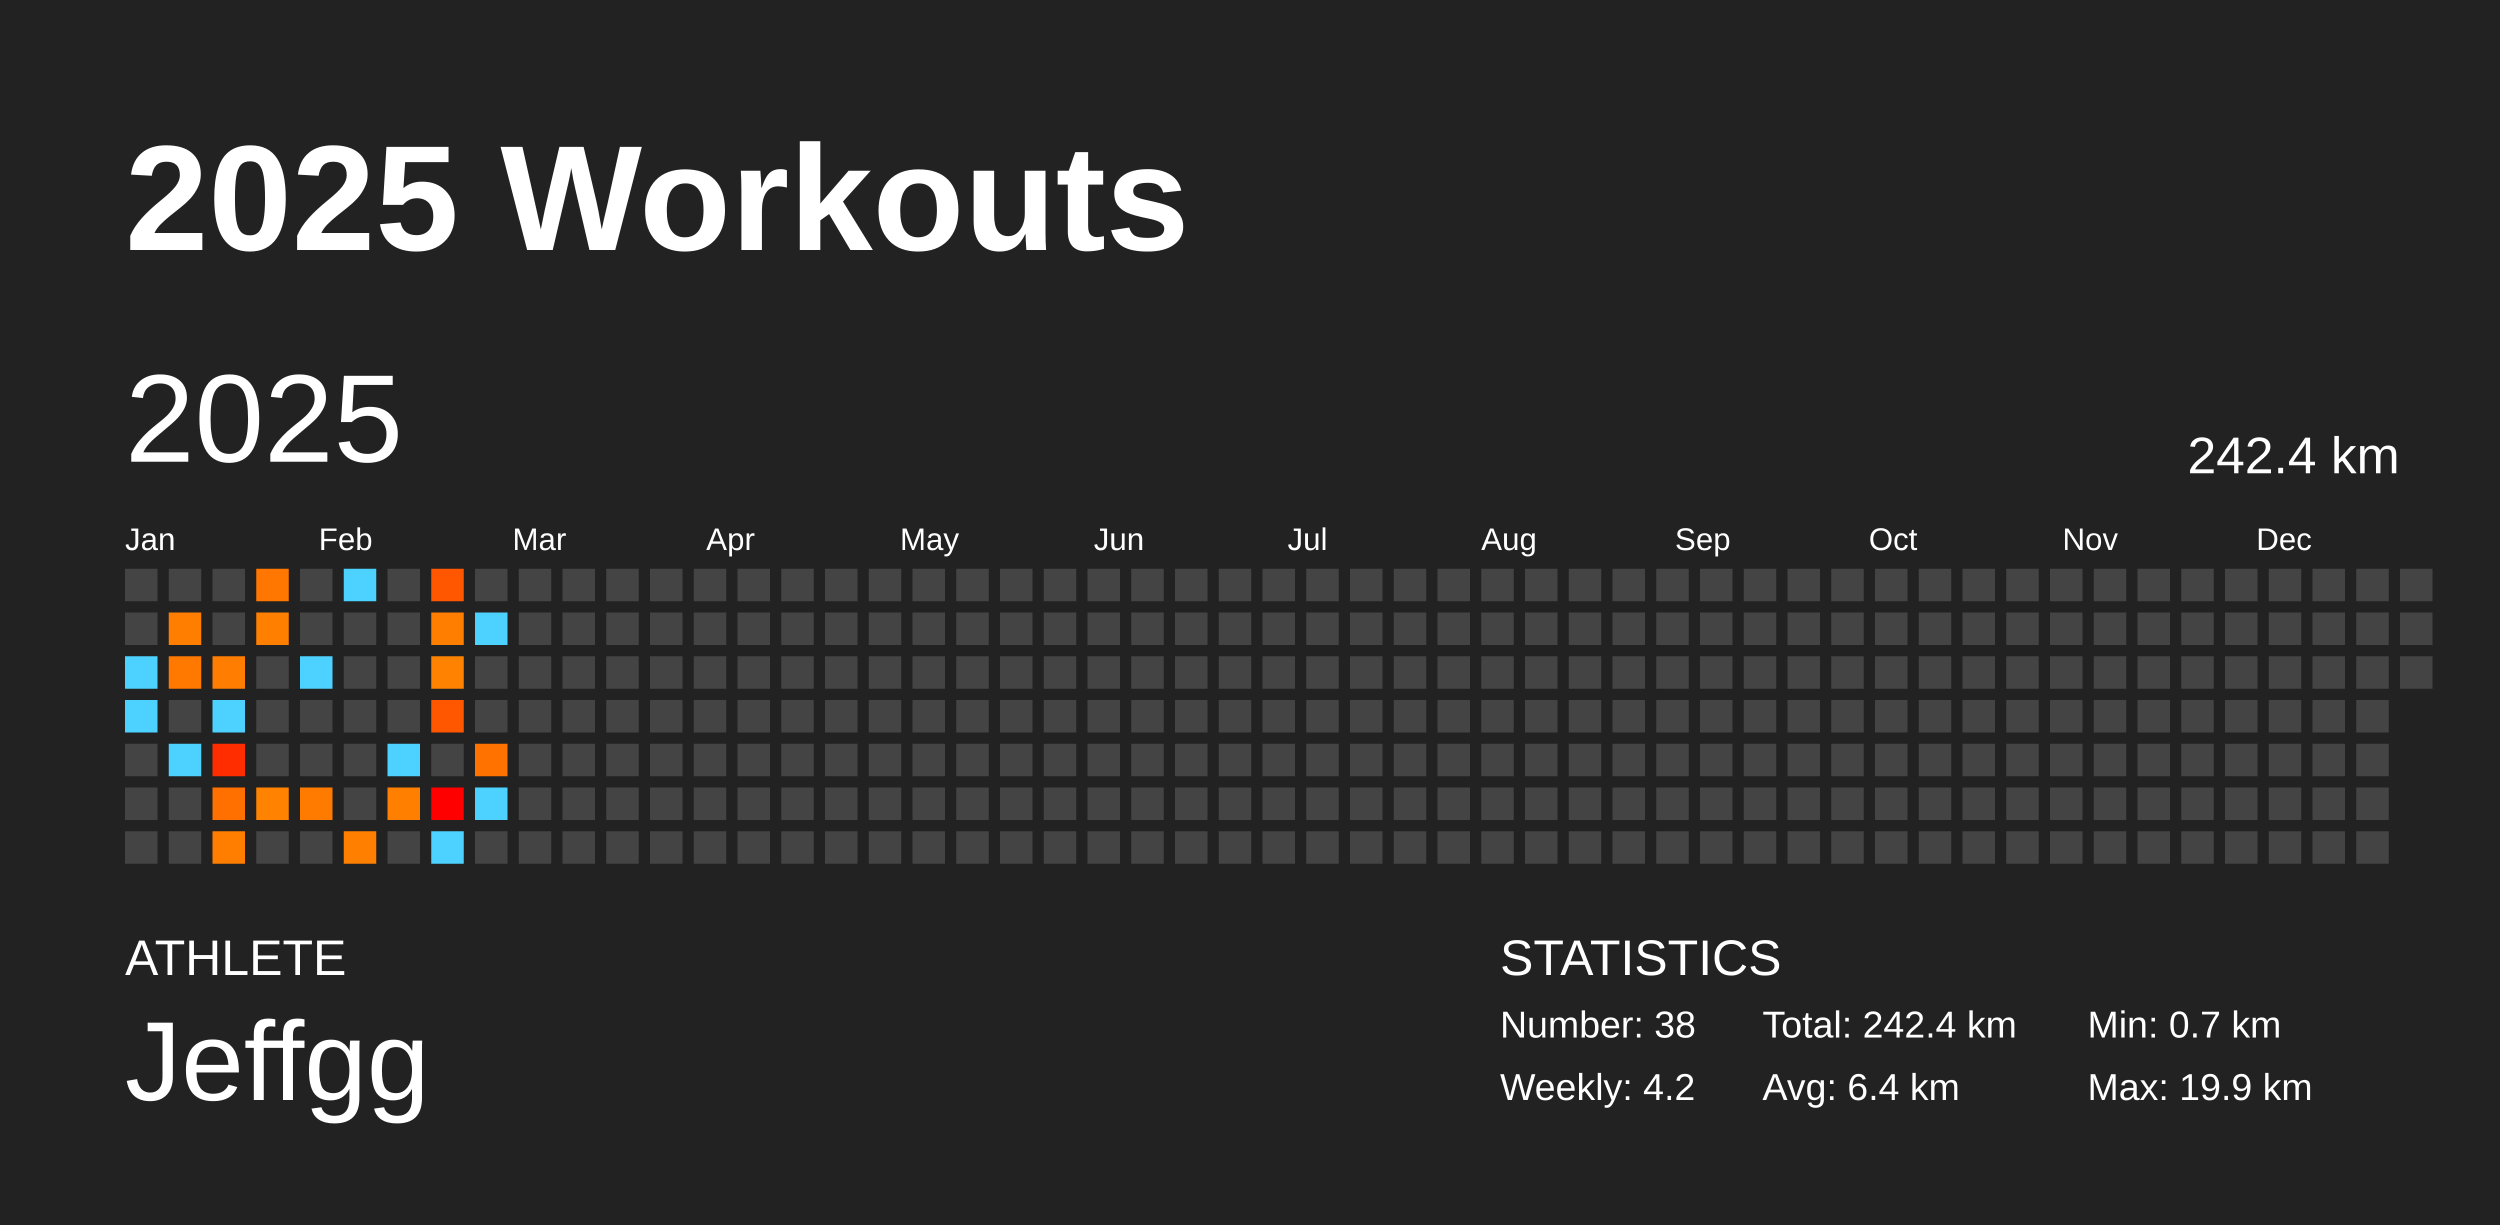
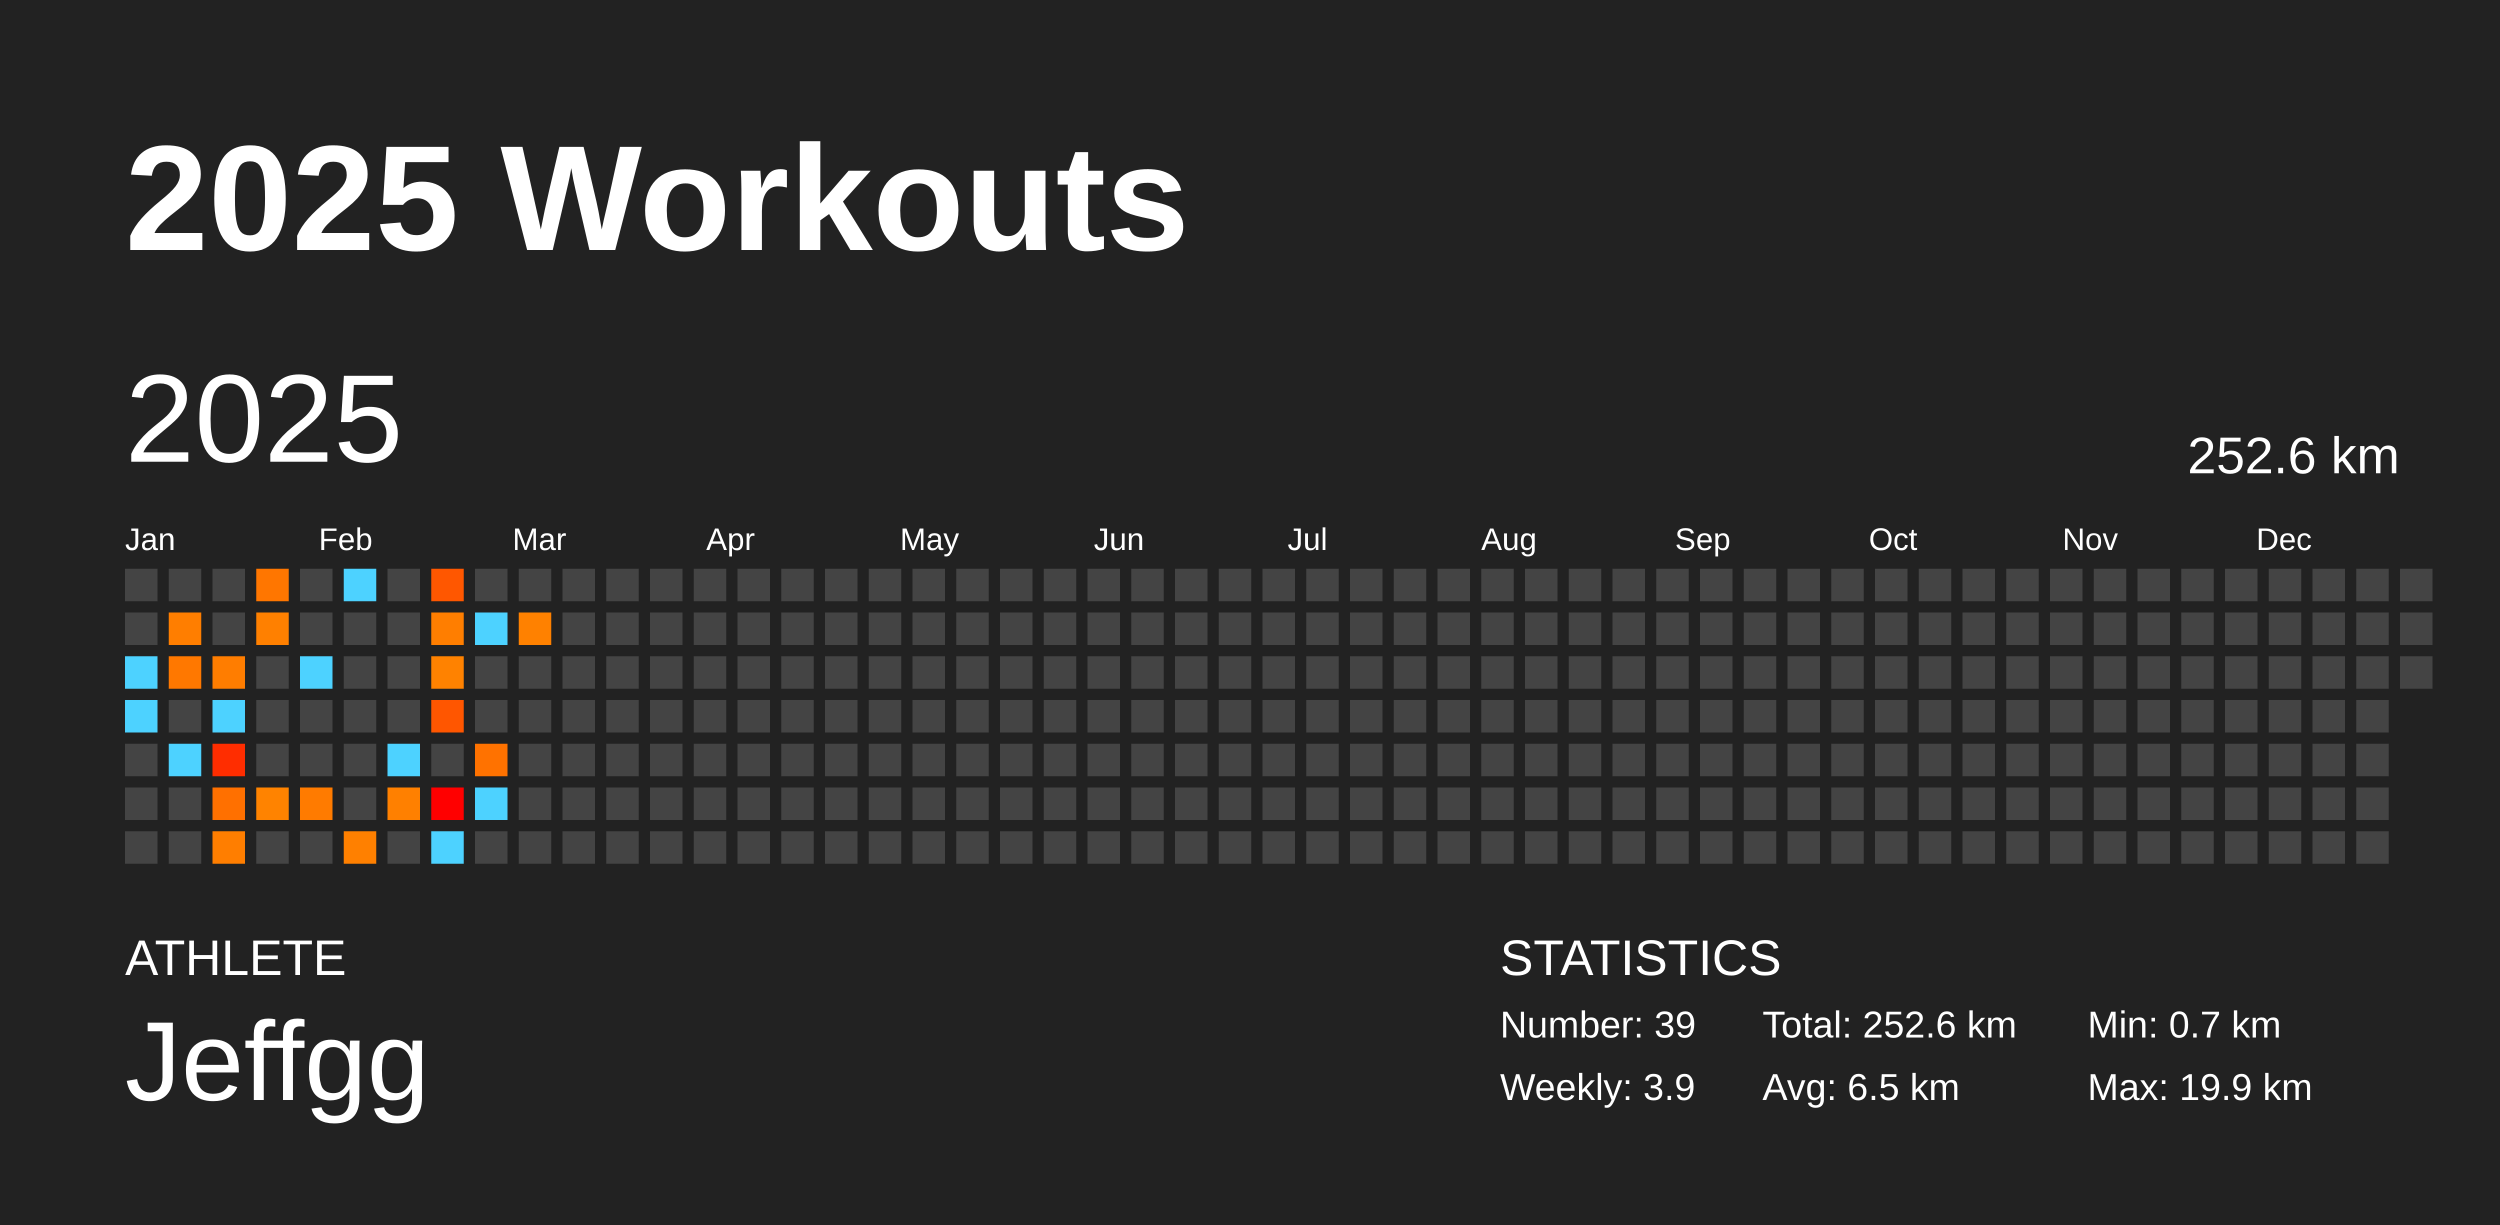
<svg xmlns="http://www.w3.org/2000/svg" baseProfile="full" height="98mm" version="1.1" viewBox="0,0,200,98" width="200mm">
  <defs />
  <rect fill="#222222" height="98" width="200" x="0" y="0" />
  <text fill="#FFFFFF" style="font-size:12px; font-family:Arial; font-weight:bold;" x="10" y="20">2025 Workouts</text>
  <text fill="#FFFFFF" style="font-size:4px; font-family:Arial" x="10" y="78">ATHLETE</text>
  <text fill="#FFFFFF" style="font-size:9px; font-family:Arial" x="10" y="88">Jeffgg</text>
  <text fill="#FFFFFF" style="font-size:4px; font-family:Arial" x="120" y="78">STATISTICS</text>
-   <text fill="#FFFFFF" style="font-size:3px; font-family:Arial" x="120" y="83">Number: 38</text>
-   <text fill="#FFFFFF" style="font-size:3px; font-family:Arial" x="120" y="88">Weekly: 4.2</text>
-   <text fill="#FFFFFF" style="font-size:3px; font-family:Arial" x="141" y="83">Total: 242.4 km</text>
-   <text fill="#FFFFFF" style="font-size:3px; font-family:Arial" x="141" y="88">Avg: 6.4 km</text>
+   <text fill="#FFFFFF" style="font-size:3px; font-family:Arial" x="120" y="83">Number: 39</text>
+   <text fill="#FFFFFF" style="font-size:3px; font-family:Arial" x="120" y="88">Weekly: 3.9</text>
+   <text fill="#FFFFFF" style="font-size:3px; font-family:Arial" x="141" y="83">Total: 252.6 km</text>
+   <text fill="#FFFFFF" style="font-size:3px; font-family:Arial" x="141" y="88">Avg: 6.5 km</text>
  <text fill="#FFFFFF" style="font-size:3px; font-family:Arial" x="167" y="83">Min: 0.7 km</text>
  <text fill="#FFFFFF" style="font-size:3px; font-family:Arial" x="167" y="88">Max: 19.9 km</text>
  <text dominant-baseline="hanging" fill="#FFFFFF" style="font-size:10.0px; font-family:Arial;" x="10" y="30">2025</text>
-   <text dominant-baseline="hanging" fill="#FFFFFF" style="font-size:4.125px; font-family:Arial;" x="175" y="35">242.4 km</text>
+   <text dominant-baseline="hanging" fill="#FFFFFF" style="font-size:4.125px; font-family:Arial;" x="175" y="35">252.6 km</text>
  <text fill="#FFFFFF" style="font-size:2.5px; font-family:Arial" x="10.0" y="44">Jan</text>
  <text fill="#FFFFFF" style="font-size:2.5px; font-family:Arial" x="25.5" y="44">Feb</text>
  <text fill="#FFFFFF" style="font-size:2.5px; font-family:Arial" x="41.0" y="44">Mar</text>
  <text fill="#FFFFFF" style="font-size:2.5px; font-family:Arial" x="56.5" y="44">Apr</text>
  <text fill="#FFFFFF" style="font-size:2.5px; font-family:Arial" x="72.0" y="44">May</text>
  <text fill="#FFFFFF" style="font-size:2.5px; font-family:Arial" x="87.5" y="44">Jun</text>
  <text fill="#FFFFFF" style="font-size:2.5px; font-family:Arial" x="103.0" y="44">Jul</text>
  <text fill="#FFFFFF" style="font-size:2.5px; font-family:Arial" x="118.5" y="44">Aug</text>
  <text fill="#FFFFFF" style="font-size:2.5px; font-family:Arial" x="134.0" y="44">Sep</text>
  <text fill="#FFFFFF" style="font-size:2.5px; font-family:Arial" x="149.5" y="44">Oct</text>
  <text fill="#FFFFFF" style="font-size:2.5px; font-family:Arial" x="165.0" y="44">Nov</text>
  <text fill="#FFFFFF" style="font-size:2.5px; font-family:Arial" x="180.5" y="44">Dec</text>
  <rect fill="#444444" height="2.6" width="2.6" x="10.0" y="45.5" />
  <rect fill="#444444" height="2.6" width="2.6" x="10.0" y="49.0" />
  <rect fill="#4dd2ff" height="2.6" width="2.6" x="10.0" y="52.5" />
  <rect fill="#4dd2ff" height="2.6" width="2.6" x="10.0" y="56.0" />
  <rect fill="#444444" height="2.6" width="2.6" x="10.0" y="59.5" />
  <rect fill="#444444" height="2.6" width="2.6" x="10.0" y="63.0" />
  <rect fill="#444444" height="2.6" width="2.6" x="10.0" y="66.5" />
  <rect fill="#444444" height="2.6" width="2.6" x="13.5" y="45.5" />
  <rect fill="#ff7e00" height="2.6" width="2.6" x="13.5" y="49.0" />
  <rect fill="#ff7800" height="2.6" width="2.6" x="13.5" y="52.5" />
  <rect fill="#444444" height="2.6" width="2.6" x="13.5" y="56.0" />
  <rect fill="#4dd2ff" height="2.6" width="2.6" x="13.5" y="59.5" />
  <rect fill="#444444" height="2.6" width="2.6" x="13.5" y="63.0" />
  <rect fill="#444444" height="2.6" width="2.6" x="13.5" y="66.5" />
  <rect fill="#444444" height="2.6" width="2.6" x="17.0" y="45.5" />
  <rect fill="#444444" height="2.6" width="2.6" x="17.0" y="49.0" />
  <rect fill="#ff7d00" height="2.6" width="2.6" x="17.0" y="52.5" />
  <rect fill="#4dd2ff" height="2.6" width="2.6" x="17.0" y="56.0" />
  <rect fill="#ff2d00" height="2.6" width="2.6" x="17.0" y="59.5" />
  <rect fill="#ff7000" height="2.6" width="2.6" x="17.0" y="63.0" />
  <rect fill="#ff7e00" height="2.6" width="2.6" x="17.0" y="66.5" />
  <rect fill="#ff7600" height="2.6" width="2.6" x="20.5" y="45.5" />
  <rect fill="#ff8000" height="2.6" width="2.6" x="20.5" y="49.0" />
  <rect fill="#444444" height="2.6" width="2.6" x="20.5" y="52.5" />
  <rect fill="#444444" height="2.6" width="2.6" x="20.5" y="56.0" />
  <rect fill="#444444" height="2.6" width="2.6" x="20.5" y="59.5" />
  <rect fill="#ff8300" height="2.6" width="2.6" x="20.5" y="63.0" />
  <rect fill="#444444" height="2.6" width="2.6" x="20.5" y="66.5" />
  <rect fill="#444444" height="2.6" width="2.6" x="24.0" y="45.5" />
  <rect fill="#444444" height="2.6" width="2.6" x="24.0" y="49.0" />
  <rect fill="#4dd2ff" height="2.6" width="2.6" x="24.0" y="52.5" />
  <rect fill="#444444" height="2.6" width="2.6" x="24.0" y="56.0" />
  <rect fill="#444444" height="2.6" width="2.6" x="24.0" y="59.5" />
  <rect fill="#ff7b00" height="2.6" width="2.6" x="24.0" y="63.0" />
  <rect fill="#444444" height="2.6" width="2.6" x="24.0" y="66.5" />
  <rect fill="#4dd2ff" height="2.6" width="2.6" x="27.5" y="45.5" />
  <rect fill="#444444" height="2.6" width="2.6" x="27.5" y="49.0" />
  <rect fill="#444444" height="2.6" width="2.6" x="27.5" y="52.5" />
  <rect fill="#444444" height="2.6" width="2.6" x="27.5" y="56.0" />
  <rect fill="#444444" height="2.6" width="2.6" x="27.5" y="59.5" />
  <rect fill="#444444" height="2.6" width="2.6" x="27.5" y="63.0" />
  <rect fill="#ff8000" height="2.6" width="2.6" x="27.5" y="66.5" />
  <rect fill="#444444" height="2.6" width="2.6" x="31.0" y="45.5" />
  <rect fill="#444444" height="2.6" width="2.6" x="31.0" y="49.0" />
  <rect fill="#444444" height="2.6" width="2.6" x="31.0" y="52.5" />
  <rect fill="#444444" height="2.6" width="2.6" x="31.0" y="56.0" />
  <rect fill="#4dd2ff" height="2.6" width="2.6" x="31.0" y="59.5" />
  <rect fill="#ff8000" height="2.6" width="2.6" x="31.0" y="63.0" />
  <rect fill="#444444" height="2.6" width="2.6" x="31.0" y="66.5" />
  <rect fill="#ff5700" height="2.6" width="2.6" x="34.5" y="45.5" />
  <rect fill="#ff7e00" height="2.6" width="2.6" x="34.5" y="49.0" />
  <rect fill="#ff8200" height="2.6" width="2.6" x="34.5" y="52.5" />
  <rect fill="#ff5600" height="2.6" width="2.6" x="34.5" y="56.0" />
  <rect fill="#444444" height="2.6" width="2.6" x="34.5" y="59.5" />
  <rect fill="#ff0000" height="2.6" width="2.6" x="34.5" y="63.0" />
  <rect fill="#4dd2ff" height="2.6" width="2.6" x="34.5" y="66.5" />
  <rect fill="#444444" height="2.6" width="2.6" x="38.0" y="45.5" />
  <rect fill="#4dd2ff" height="2.6" width="2.6" x="38.0" y="49.0" />
  <rect fill="#444444" height="2.6" width="2.6" x="38.0" y="52.5" />
  <rect fill="#444444" height="2.6" width="2.6" x="38.0" y="56.0" />
  <rect fill="#ff7200" height="2.6" width="2.6" x="38.0" y="59.5" />
  <rect fill="#4dd2ff" height="2.6" width="2.6" x="38.0" y="63.0" />
  <rect fill="#444444" height="2.6" width="2.6" x="38.0" y="66.5" />
  <rect fill="#444444" height="2.6" width="2.6" x="41.5" y="45.5" />
-   <rect fill="#444444" height="2.6" width="2.6" x="41.5" y="49.0" />
+   <rect fill="#ff8100" height="2.6" width="2.6" x="41.5" y="49.0" />
  <rect fill="#444444" height="2.6" width="2.6" x="41.5" y="52.5" />
  <rect fill="#444444" height="2.6" width="2.6" x="41.5" y="56.0" />
  <rect fill="#444444" height="2.6" width="2.6" x="41.5" y="59.5" />
  <rect fill="#444444" height="2.6" width="2.6" x="41.5" y="63.0" />
  <rect fill="#444444" height="2.6" width="2.6" x="41.5" y="66.5" />
  <rect fill="#444444" height="2.6" width="2.6" x="45.0" y="45.5" />
  <rect fill="#444444" height="2.6" width="2.6" x="45.0" y="49.0" />
  <rect fill="#444444" height="2.6" width="2.6" x="45.0" y="52.5" />
  <rect fill="#444444" height="2.6" width="2.6" x="45.0" y="56.0" />
  <rect fill="#444444" height="2.6" width="2.6" x="45.0" y="59.5" />
  <rect fill="#444444" height="2.6" width="2.6" x="45.0" y="63.0" />
  <rect fill="#444444" height="2.6" width="2.6" x="45.0" y="66.5" />
  <rect fill="#444444" height="2.6" width="2.6" x="48.5" y="45.5" />
  <rect fill="#444444" height="2.6" width="2.6" x="48.5" y="49.0" />
  <rect fill="#444444" height="2.6" width="2.6" x="48.5" y="52.5" />
  <rect fill="#444444" height="2.6" width="2.6" x="48.5" y="56.0" />
  <rect fill="#444444" height="2.6" width="2.6" x="48.5" y="59.5" />
  <rect fill="#444444" height="2.6" width="2.6" x="48.5" y="63.0" />
  <rect fill="#444444" height="2.6" width="2.6" x="48.5" y="66.5" />
  <rect fill="#444444" height="2.6" width="2.6" x="52.0" y="45.5" />
  <rect fill="#444444" height="2.6" width="2.6" x="52.0" y="49.0" />
  <rect fill="#444444" height="2.6" width="2.6" x="52.0" y="52.5" />
  <rect fill="#444444" height="2.6" width="2.6" x="52.0" y="56.0" />
  <rect fill="#444444" height="2.6" width="2.6" x="52.0" y="59.5" />
  <rect fill="#444444" height="2.6" width="2.6" x="52.0" y="63.0" />
  <rect fill="#444444" height="2.6" width="2.6" x="52.0" y="66.5" />
  <rect fill="#444444" height="2.6" width="2.6" x="55.5" y="45.5" />
  <rect fill="#444444" height="2.6" width="2.6" x="55.5" y="49.0" />
  <rect fill="#444444" height="2.6" width="2.6" x="55.5" y="52.5" />
  <rect fill="#444444" height="2.6" width="2.6" x="55.5" y="56.0" />
  <rect fill="#444444" height="2.6" width="2.6" x="55.5" y="59.5" />
  <rect fill="#444444" height="2.6" width="2.6" x="55.5" y="63.0" />
  <rect fill="#444444" height="2.6" width="2.6" x="55.5" y="66.5" />
  <rect fill="#444444" height="2.6" width="2.6" x="59.0" y="45.5" />
  <rect fill="#444444" height="2.6" width="2.6" x="59.0" y="49.0" />
  <rect fill="#444444" height="2.6" width="2.6" x="59.0" y="52.5" />
  <rect fill="#444444" height="2.6" width="2.6" x="59.0" y="56.0" />
  <rect fill="#444444" height="2.6" width="2.6" x="59.0" y="59.5" />
  <rect fill="#444444" height="2.6" width="2.6" x="59.0" y="63.0" />
  <rect fill="#444444" height="2.6" width="2.6" x="59.0" y="66.5" />
  <rect fill="#444444" height="2.6" width="2.6" x="62.5" y="45.5" />
  <rect fill="#444444" height="2.6" width="2.6" x="62.5" y="49.0" />
  <rect fill="#444444" height="2.6" width="2.6" x="62.5" y="52.5" />
  <rect fill="#444444" height="2.6" width="2.6" x="62.5" y="56.0" />
  <rect fill="#444444" height="2.6" width="2.6" x="62.5" y="59.5" />
  <rect fill="#444444" height="2.6" width="2.6" x="62.5" y="63.0" />
  <rect fill="#444444" height="2.6" width="2.6" x="62.5" y="66.5" />
  <rect fill="#444444" height="2.6" width="2.6" x="66.0" y="45.5" />
  <rect fill="#444444" height="2.6" width="2.6" x="66.0" y="49.0" />
  <rect fill="#444444" height="2.6" width="2.6" x="66.0" y="52.5" />
  <rect fill="#444444" height="2.6" width="2.6" x="66.0" y="56.0" />
  <rect fill="#444444" height="2.6" width="2.6" x="66.0" y="59.5" />
  <rect fill="#444444" height="2.6" width="2.6" x="66.0" y="63.0" />
  <rect fill="#444444" height="2.6" width="2.6" x="66.0" y="66.5" />
  <rect fill="#444444" height="2.6" width="2.6" x="69.5" y="45.5" />
  <rect fill="#444444" height="2.6" width="2.6" x="69.5" y="49.0" />
  <rect fill="#444444" height="2.6" width="2.6" x="69.5" y="52.5" />
  <rect fill="#444444" height="2.6" width="2.6" x="69.5" y="56.0" />
  <rect fill="#444444" height="2.6" width="2.6" x="69.5" y="59.5" />
  <rect fill="#444444" height="2.6" width="2.6" x="69.5" y="63.0" />
  <rect fill="#444444" height="2.6" width="2.6" x="69.5" y="66.5" />
  <rect fill="#444444" height="2.6" width="2.6" x="73.0" y="45.5" />
  <rect fill="#444444" height="2.6" width="2.6" x="73.0" y="49.0" />
  <rect fill="#444444" height="2.6" width="2.6" x="73.0" y="52.5" />
  <rect fill="#444444" height="2.6" width="2.6" x="73.0" y="56.0" />
  <rect fill="#444444" height="2.6" width="2.6" x="73.0" y="59.5" />
  <rect fill="#444444" height="2.6" width="2.6" x="73.0" y="63.0" />
  <rect fill="#444444" height="2.6" width="2.6" x="73.0" y="66.5" />
  <rect fill="#444444" height="2.6" width="2.6" x="76.5" y="45.5" />
  <rect fill="#444444" height="2.6" width="2.6" x="76.5" y="49.0" />
  <rect fill="#444444" height="2.6" width="2.6" x="76.5" y="52.5" />
  <rect fill="#444444" height="2.6" width="2.6" x="76.5" y="56.0" />
  <rect fill="#444444" height="2.6" width="2.6" x="76.5" y="59.5" />
  <rect fill="#444444" height="2.6" width="2.6" x="76.5" y="63.0" />
  <rect fill="#444444" height="2.6" width="2.6" x="76.5" y="66.5" />
  <rect fill="#444444" height="2.6" width="2.6" x="80.0" y="45.5" />
  <rect fill="#444444" height="2.6" width="2.6" x="80.0" y="49.0" />
  <rect fill="#444444" height="2.6" width="2.6" x="80.0" y="52.5" />
  <rect fill="#444444" height="2.6" width="2.6" x="80.0" y="56.0" />
  <rect fill="#444444" height="2.6" width="2.6" x="80.0" y="59.5" />
  <rect fill="#444444" height="2.6" width="2.6" x="80.0" y="63.0" />
  <rect fill="#444444" height="2.6" width="2.6" x="80.0" y="66.5" />
  <rect fill="#444444" height="2.6" width="2.6" x="83.5" y="45.5" />
  <rect fill="#444444" height="2.6" width="2.6" x="83.5" y="49.0" />
  <rect fill="#444444" height="2.6" width="2.6" x="83.5" y="52.5" />
  <rect fill="#444444" height="2.6" width="2.6" x="83.5" y="56.0" />
  <rect fill="#444444" height="2.6" width="2.6" x="83.5" y="59.5" />
  <rect fill="#444444" height="2.6" width="2.6" x="83.5" y="63.0" />
  <rect fill="#444444" height="2.6" width="2.6" x="83.5" y="66.5" />
  <rect fill="#444444" height="2.6" width="2.6" x="87.0" y="45.5" />
  <rect fill="#444444" height="2.6" width="2.6" x="87.0" y="49.0" />
  <rect fill="#444444" height="2.6" width="2.6" x="87.0" y="52.5" />
  <rect fill="#444444" height="2.6" width="2.6" x="87.0" y="56.0" />
  <rect fill="#444444" height="2.6" width="2.6" x="87.0" y="59.5" />
  <rect fill="#444444" height="2.6" width="2.6" x="87.0" y="63.0" />
  <rect fill="#444444" height="2.6" width="2.6" x="87.0" y="66.5" />
  <rect fill="#444444" height="2.6" width="2.6" x="90.5" y="45.5" />
  <rect fill="#444444" height="2.6" width="2.6" x="90.5" y="49.0" />
  <rect fill="#444444" height="2.6" width="2.6" x="90.5" y="52.5" />
  <rect fill="#444444" height="2.6" width="2.6" x="90.5" y="56.0" />
  <rect fill="#444444" height="2.6" width="2.6" x="90.5" y="59.5" />
  <rect fill="#444444" height="2.6" width="2.6" x="90.5" y="63.0" />
  <rect fill="#444444" height="2.6" width="2.6" x="90.5" y="66.5" />
  <rect fill="#444444" height="2.6" width="2.6" x="94.0" y="45.5" />
  <rect fill="#444444" height="2.6" width="2.6" x="94.0" y="49.0" />
  <rect fill="#444444" height="2.6" width="2.6" x="94.0" y="52.5" />
  <rect fill="#444444" height="2.6" width="2.6" x="94.0" y="56.0" />
  <rect fill="#444444" height="2.6" width="2.6" x="94.0" y="59.5" />
  <rect fill="#444444" height="2.6" width="2.6" x="94.0" y="63.0" />
  <rect fill="#444444" height="2.6" width="2.6" x="94.0" y="66.5" />
  <rect fill="#444444" height="2.6" width="2.6" x="97.5" y="45.5" />
  <rect fill="#444444" height="2.6" width="2.6" x="97.5" y="49.0" />
  <rect fill="#444444" height="2.6" width="2.6" x="97.5" y="52.5" />
  <rect fill="#444444" height="2.6" width="2.6" x="97.5" y="56.0" />
  <rect fill="#444444" height="2.6" width="2.6" x="97.5" y="59.5" />
  <rect fill="#444444" height="2.6" width="2.6" x="97.5" y="63.0" />
  <rect fill="#444444" height="2.6" width="2.6" x="97.5" y="66.5" />
  <rect fill="#444444" height="2.6" width="2.6" x="101.0" y="45.5" />
  <rect fill="#444444" height="2.6" width="2.6" x="101.0" y="49.0" />
  <rect fill="#444444" height="2.6" width="2.6" x="101.0" y="52.5" />
  <rect fill="#444444" height="2.6" width="2.6" x="101.0" y="56.0" />
  <rect fill="#444444" height="2.6" width="2.6" x="101.0" y="59.5" />
  <rect fill="#444444" height="2.6" width="2.6" x="101.0" y="63.0" />
  <rect fill="#444444" height="2.6" width="2.6" x="101.0" y="66.5" />
  <rect fill="#444444" height="2.6" width="2.6" x="104.5" y="45.5" />
  <rect fill="#444444" height="2.6" width="2.6" x="104.5" y="49.0" />
  <rect fill="#444444" height="2.6" width="2.6" x="104.5" y="52.5" />
  <rect fill="#444444" height="2.6" width="2.6" x="104.5" y="56.0" />
  <rect fill="#444444" height="2.6" width="2.6" x="104.5" y="59.5" />
  <rect fill="#444444" height="2.6" width="2.6" x="104.5" y="63.0" />
  <rect fill="#444444" height="2.6" width="2.6" x="104.5" y="66.5" />
  <rect fill="#444444" height="2.6" width="2.6" x="108.0" y="45.5" />
  <rect fill="#444444" height="2.6" width="2.6" x="108.0" y="49.0" />
  <rect fill="#444444" height="2.6" width="2.6" x="108.0" y="52.5" />
  <rect fill="#444444" height="2.6" width="2.6" x="108.0" y="56.0" />
  <rect fill="#444444" height="2.6" width="2.6" x="108.0" y="59.5" />
  <rect fill="#444444" height="2.6" width="2.6" x="108.0" y="63.0" />
  <rect fill="#444444" height="2.6" width="2.6" x="108.0" y="66.5" />
  <rect fill="#444444" height="2.6" width="2.6" x="111.5" y="45.5" />
  <rect fill="#444444" height="2.6" width="2.6" x="111.5" y="49.0" />
  <rect fill="#444444" height="2.6" width="2.6" x="111.5" y="52.5" />
  <rect fill="#444444" height="2.6" width="2.6" x="111.5" y="56.0" />
  <rect fill="#444444" height="2.6" width="2.6" x="111.5" y="59.5" />
  <rect fill="#444444" height="2.6" width="2.6" x="111.5" y="63.0" />
  <rect fill="#444444" height="2.6" width="2.6" x="111.5" y="66.5" />
  <rect fill="#444444" height="2.6" width="2.6" x="115.0" y="45.5" />
  <rect fill="#444444" height="2.6" width="2.6" x="115.0" y="49.0" />
  <rect fill="#444444" height="2.6" width="2.6" x="115.0" y="52.5" />
  <rect fill="#444444" height="2.6" width="2.6" x="115.0" y="56.0" />
  <rect fill="#444444" height="2.6" width="2.6" x="115.0" y="59.5" />
  <rect fill="#444444" height="2.6" width="2.6" x="115.0" y="63.0" />
  <rect fill="#444444" height="2.6" width="2.6" x="115.0" y="66.5" />
  <rect fill="#444444" height="2.6" width="2.6" x="118.5" y="45.5" />
  <rect fill="#444444" height="2.6" width="2.6" x="118.5" y="49.0" />
  <rect fill="#444444" height="2.6" width="2.6" x="118.5" y="52.5" />
  <rect fill="#444444" height="2.6" width="2.6" x="118.5" y="56.0" />
  <rect fill="#444444" height="2.6" width="2.6" x="118.5" y="59.5" />
  <rect fill="#444444" height="2.6" width="2.6" x="118.5" y="63.0" />
  <rect fill="#444444" height="2.6" width="2.6" x="118.5" y="66.5" />
  <rect fill="#444444" height="2.6" width="2.6" x="122.0" y="45.5" />
  <rect fill="#444444" height="2.6" width="2.6" x="122.0" y="49.0" />
  <rect fill="#444444" height="2.6" width="2.6" x="122.0" y="52.5" />
  <rect fill="#444444" height="2.6" width="2.6" x="122.0" y="56.0" />
  <rect fill="#444444" height="2.6" width="2.6" x="122.0" y="59.5" />
  <rect fill="#444444" height="2.6" width="2.6" x="122.0" y="63.0" />
  <rect fill="#444444" height="2.6" width="2.6" x="122.0" y="66.5" />
  <rect fill="#444444" height="2.6" width="2.6" x="125.5" y="45.5" />
  <rect fill="#444444" height="2.6" width="2.6" x="125.5" y="49.0" />
  <rect fill="#444444" height="2.6" width="2.6" x="125.5" y="52.5" />
  <rect fill="#444444" height="2.6" width="2.6" x="125.5" y="56.0" />
  <rect fill="#444444" height="2.6" width="2.6" x="125.5" y="59.5" />
  <rect fill="#444444" height="2.6" width="2.6" x="125.5" y="63.0" />
  <rect fill="#444444" height="2.6" width="2.6" x="125.5" y="66.5" />
  <rect fill="#444444" height="2.6" width="2.6" x="129.0" y="45.5" />
  <rect fill="#444444" height="2.6" width="2.6" x="129.0" y="49.0" />
  <rect fill="#444444" height="2.6" width="2.6" x="129.0" y="52.5" />
  <rect fill="#444444" height="2.6" width="2.6" x="129.0" y="56.0" />
  <rect fill="#444444" height="2.6" width="2.6" x="129.0" y="59.5" />
  <rect fill="#444444" height="2.6" width="2.6" x="129.0" y="63.0" />
  <rect fill="#444444" height="2.6" width="2.6" x="129.0" y="66.5" />
  <rect fill="#444444" height="2.6" width="2.6" x="132.5" y="45.5" />
  <rect fill="#444444" height="2.6" width="2.6" x="132.5" y="49.0" />
  <rect fill="#444444" height="2.6" width="2.6" x="132.5" y="52.5" />
  <rect fill="#444444" height="2.6" width="2.6" x="132.5" y="56.0" />
  <rect fill="#444444" height="2.6" width="2.6" x="132.5" y="59.5" />
  <rect fill="#444444" height="2.6" width="2.6" x="132.5" y="63.0" />
  <rect fill="#444444" height="2.6" width="2.6" x="132.5" y="66.5" />
  <rect fill="#444444" height="2.6" width="2.6" x="136.0" y="45.5" />
  <rect fill="#444444" height="2.6" width="2.6" x="136.0" y="49.0" />
  <rect fill="#444444" height="2.6" width="2.6" x="136.0" y="52.5" />
  <rect fill="#444444" height="2.6" width="2.6" x="136.0" y="56.0" />
  <rect fill="#444444" height="2.6" width="2.6" x="136.0" y="59.5" />
  <rect fill="#444444" height="2.6" width="2.6" x="136.0" y="63.0" />
  <rect fill="#444444" height="2.6" width="2.6" x="136.0" y="66.5" />
  <rect fill="#444444" height="2.6" width="2.6" x="139.5" y="45.5" />
  <rect fill="#444444" height="2.6" width="2.6" x="139.5" y="49.0" />
  <rect fill="#444444" height="2.6" width="2.6" x="139.5" y="52.5" />
  <rect fill="#444444" height="2.6" width="2.6" x="139.5" y="56.0" />
  <rect fill="#444444" height="2.6" width="2.6" x="139.5" y="59.5" />
  <rect fill="#444444" height="2.6" width="2.6" x="139.5" y="63.0" />
  <rect fill="#444444" height="2.6" width="2.6" x="139.5" y="66.5" />
  <rect fill="#444444" height="2.6" width="2.6" x="143.0" y="45.5" />
  <rect fill="#444444" height="2.6" width="2.6" x="143.0" y="49.0" />
  <rect fill="#444444" height="2.6" width="2.6" x="143.0" y="52.5" />
  <rect fill="#444444" height="2.6" width="2.6" x="143.0" y="56.0" />
  <rect fill="#444444" height="2.6" width="2.6" x="143.0" y="59.5" />
  <rect fill="#444444" height="2.6" width="2.6" x="143.0" y="63.0" />
  <rect fill="#444444" height="2.6" width="2.6" x="143.0" y="66.5" />
  <rect fill="#444444" height="2.6" width="2.6" x="146.5" y="45.5" />
  <rect fill="#444444" height="2.6" width="2.6" x="146.5" y="49.0" />
  <rect fill="#444444" height="2.6" width="2.6" x="146.5" y="52.5" />
  <rect fill="#444444" height="2.6" width="2.6" x="146.5" y="56.0" />
  <rect fill="#444444" height="2.6" width="2.6" x="146.5" y="59.5" />
  <rect fill="#444444" height="2.6" width="2.6" x="146.5" y="63.0" />
  <rect fill="#444444" height="2.6" width="2.6" x="146.5" y="66.5" />
  <rect fill="#444444" height="2.6" width="2.6" x="150.0" y="45.5" />
  <rect fill="#444444" height="2.6" width="2.6" x="150.0" y="49.0" />
  <rect fill="#444444" height="2.6" width="2.6" x="150.0" y="52.5" />
  <rect fill="#444444" height="2.6" width="2.6" x="150.0" y="56.0" />
  <rect fill="#444444" height="2.6" width="2.6" x="150.0" y="59.5" />
  <rect fill="#444444" height="2.6" width="2.6" x="150.0" y="63.0" />
  <rect fill="#444444" height="2.6" width="2.6" x="150.0" y="66.5" />
  <rect fill="#444444" height="2.6" width="2.6" x="153.5" y="45.5" />
  <rect fill="#444444" height="2.6" width="2.6" x="153.5" y="49.0" />
  <rect fill="#444444" height="2.6" width="2.6" x="153.5" y="52.5" />
  <rect fill="#444444" height="2.6" width="2.6" x="153.5" y="56.0" />
  <rect fill="#444444" height="2.6" width="2.6" x="153.5" y="59.5" />
  <rect fill="#444444" height="2.6" width="2.6" x="153.5" y="63.0" />
  <rect fill="#444444" height="2.6" width="2.6" x="153.5" y="66.5" />
  <rect fill="#444444" height="2.6" width="2.6" x="157.0" y="45.5" />
  <rect fill="#444444" height="2.6" width="2.6" x="157.0" y="49.0" />
  <rect fill="#444444" height="2.6" width="2.6" x="157.0" y="52.5" />
  <rect fill="#444444" height="2.6" width="2.6" x="157.0" y="56.0" />
  <rect fill="#444444" height="2.6" width="2.6" x="157.0" y="59.5" />
  <rect fill="#444444" height="2.6" width="2.6" x="157.0" y="63.0" />
  <rect fill="#444444" height="2.6" width="2.6" x="157.0" y="66.5" />
  <rect fill="#444444" height="2.6" width="2.6" x="160.5" y="45.5" />
  <rect fill="#444444" height="2.6" width="2.6" x="160.5" y="49.0" />
  <rect fill="#444444" height="2.6" width="2.6" x="160.5" y="52.5" />
  <rect fill="#444444" height="2.6" width="2.6" x="160.5" y="56.0" />
  <rect fill="#444444" height="2.6" width="2.6" x="160.5" y="59.5" />
  <rect fill="#444444" height="2.6" width="2.6" x="160.5" y="63.0" />
  <rect fill="#444444" height="2.6" width="2.6" x="160.5" y="66.5" />
  <rect fill="#444444" height="2.6" width="2.6" x="164.0" y="45.5" />
  <rect fill="#444444" height="2.6" width="2.6" x="164.0" y="49.0" />
  <rect fill="#444444" height="2.6" width="2.6" x="164.0" y="52.5" />
  <rect fill="#444444" height="2.6" width="2.6" x="164.0" y="56.0" />
  <rect fill="#444444" height="2.6" width="2.6" x="164.0" y="59.5" />
  <rect fill="#444444" height="2.6" width="2.6" x="164.0" y="63.0" />
  <rect fill="#444444" height="2.6" width="2.6" x="164.0" y="66.5" />
  <rect fill="#444444" height="2.6" width="2.6" x="167.5" y="45.5" />
  <rect fill="#444444" height="2.6" width="2.6" x="167.5" y="49.0" />
  <rect fill="#444444" height="2.6" width="2.6" x="167.5" y="52.5" />
  <rect fill="#444444" height="2.6" width="2.6" x="167.5" y="56.0" />
  <rect fill="#444444" height="2.6" width="2.6" x="167.5" y="59.5" />
  <rect fill="#444444" height="2.6" width="2.6" x="167.5" y="63.0" />
  <rect fill="#444444" height="2.6" width="2.6" x="167.5" y="66.5" />
  <rect fill="#444444" height="2.6" width="2.6" x="171.0" y="45.5" />
  <rect fill="#444444" height="2.6" width="2.6" x="171.0" y="49.0" />
  <rect fill="#444444" height="2.6" width="2.6" x="171.0" y="52.5" />
  <rect fill="#444444" height="2.6" width="2.6" x="171.0" y="56.0" />
  <rect fill="#444444" height="2.6" width="2.6" x="171.0" y="59.5" />
  <rect fill="#444444" height="2.6" width="2.6" x="171.0" y="63.0" />
  <rect fill="#444444" height="2.6" width="2.6" x="171.0" y="66.5" />
  <rect fill="#444444" height="2.6" width="2.6" x="174.5" y="45.5" />
  <rect fill="#444444" height="2.6" width="2.6" x="174.5" y="49.0" />
  <rect fill="#444444" height="2.6" width="2.6" x="174.5" y="52.5" />
  <rect fill="#444444" height="2.6" width="2.6" x="174.5" y="56.0" />
  <rect fill="#444444" height="2.6" width="2.6" x="174.5" y="59.5" />
  <rect fill="#444444" height="2.6" width="2.6" x="174.5" y="63.0" />
  <rect fill="#444444" height="2.6" width="2.6" x="174.5" y="66.5" />
  <rect fill="#444444" height="2.6" width="2.6" x="178.0" y="45.5" />
  <rect fill="#444444" height="2.6" width="2.6" x="178.0" y="49.0" />
  <rect fill="#444444" height="2.6" width="2.6" x="178.0" y="52.5" />
  <rect fill="#444444" height="2.6" width="2.6" x="178.0" y="56.0" />
  <rect fill="#444444" height="2.6" width="2.6" x="178.0" y="59.5" />
  <rect fill="#444444" height="2.6" width="2.6" x="178.0" y="63.0" />
  <rect fill="#444444" height="2.6" width="2.6" x="178.0" y="66.5" />
  <rect fill="#444444" height="2.6" width="2.6" x="181.5" y="45.5" />
  <rect fill="#444444" height="2.6" width="2.6" x="181.5" y="49.0" />
  <rect fill="#444444" height="2.6" width="2.6" x="181.5" y="52.5" />
  <rect fill="#444444" height="2.6" width="2.6" x="181.5" y="56.0" />
  <rect fill="#444444" height="2.6" width="2.6" x="181.5" y="59.5" />
  <rect fill="#444444" height="2.6" width="2.6" x="181.5" y="63.0" />
  <rect fill="#444444" height="2.6" width="2.6" x="181.5" y="66.5" />
  <rect fill="#444444" height="2.6" width="2.6" x="185.0" y="45.5" />
  <rect fill="#444444" height="2.6" width="2.6" x="185.0" y="49.0" />
  <rect fill="#444444" height="2.6" width="2.6" x="185.0" y="52.5" />
  <rect fill="#444444" height="2.6" width="2.6" x="185.0" y="56.0" />
  <rect fill="#444444" height="2.6" width="2.6" x="185.0" y="59.5" />
  <rect fill="#444444" height="2.6" width="2.6" x="185.0" y="63.0" />
  <rect fill="#444444" height="2.6" width="2.6" x="185.0" y="66.5" />
  <rect fill="#444444" height="2.6" width="2.6" x="188.5" y="45.5" />
  <rect fill="#444444" height="2.6" width="2.6" x="188.5" y="49.0" />
  <rect fill="#444444" height="2.6" width="2.6" x="188.5" y="52.5" />
  <rect fill="#444444" height="2.6" width="2.6" x="188.5" y="56.0" />
  <rect fill="#444444" height="2.6" width="2.6" x="188.5" y="59.5" />
  <rect fill="#444444" height="2.6" width="2.6" x="188.5" y="63.0" />
  <rect fill="#444444" height="2.6" width="2.6" x="188.5" y="66.5" />
  <rect fill="#444444" height="2.6" width="2.6" x="192.0" y="45.5" />
  <rect fill="#444444" height="2.6" width="2.6" x="192.0" y="49.0" />
  <rect fill="#444444" height="2.6" width="2.6" x="192.0" y="52.5" />
</svg>
